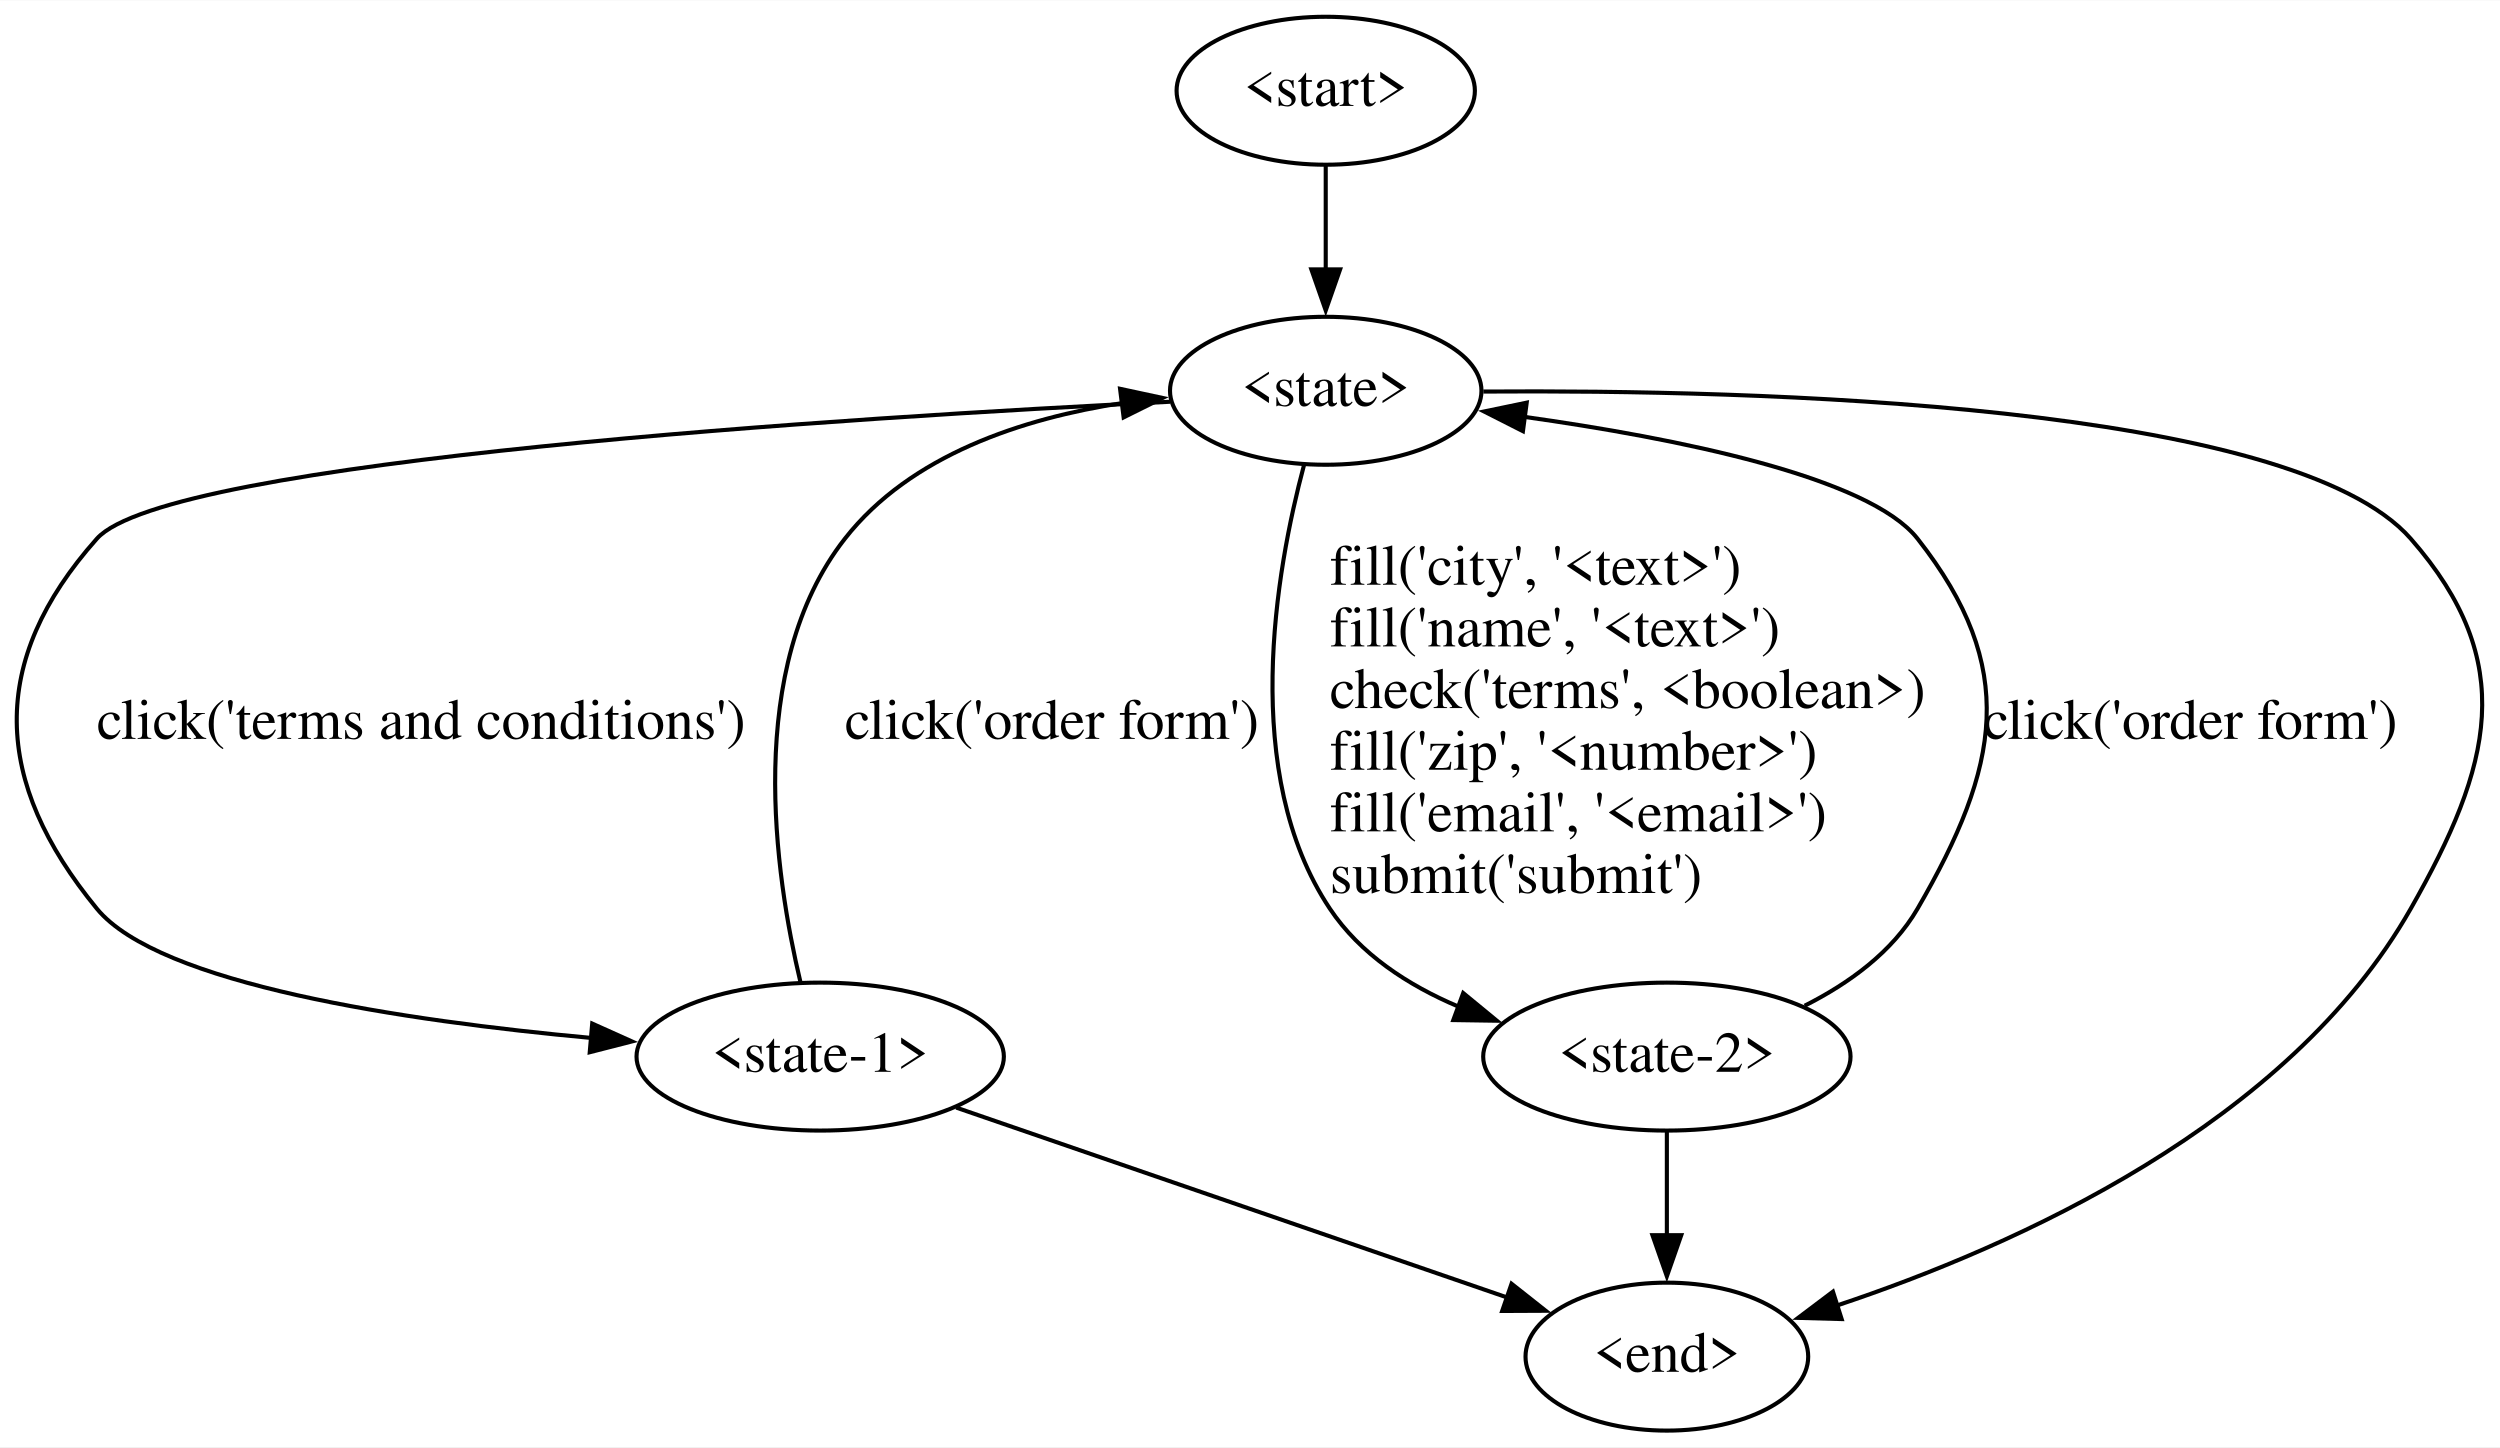
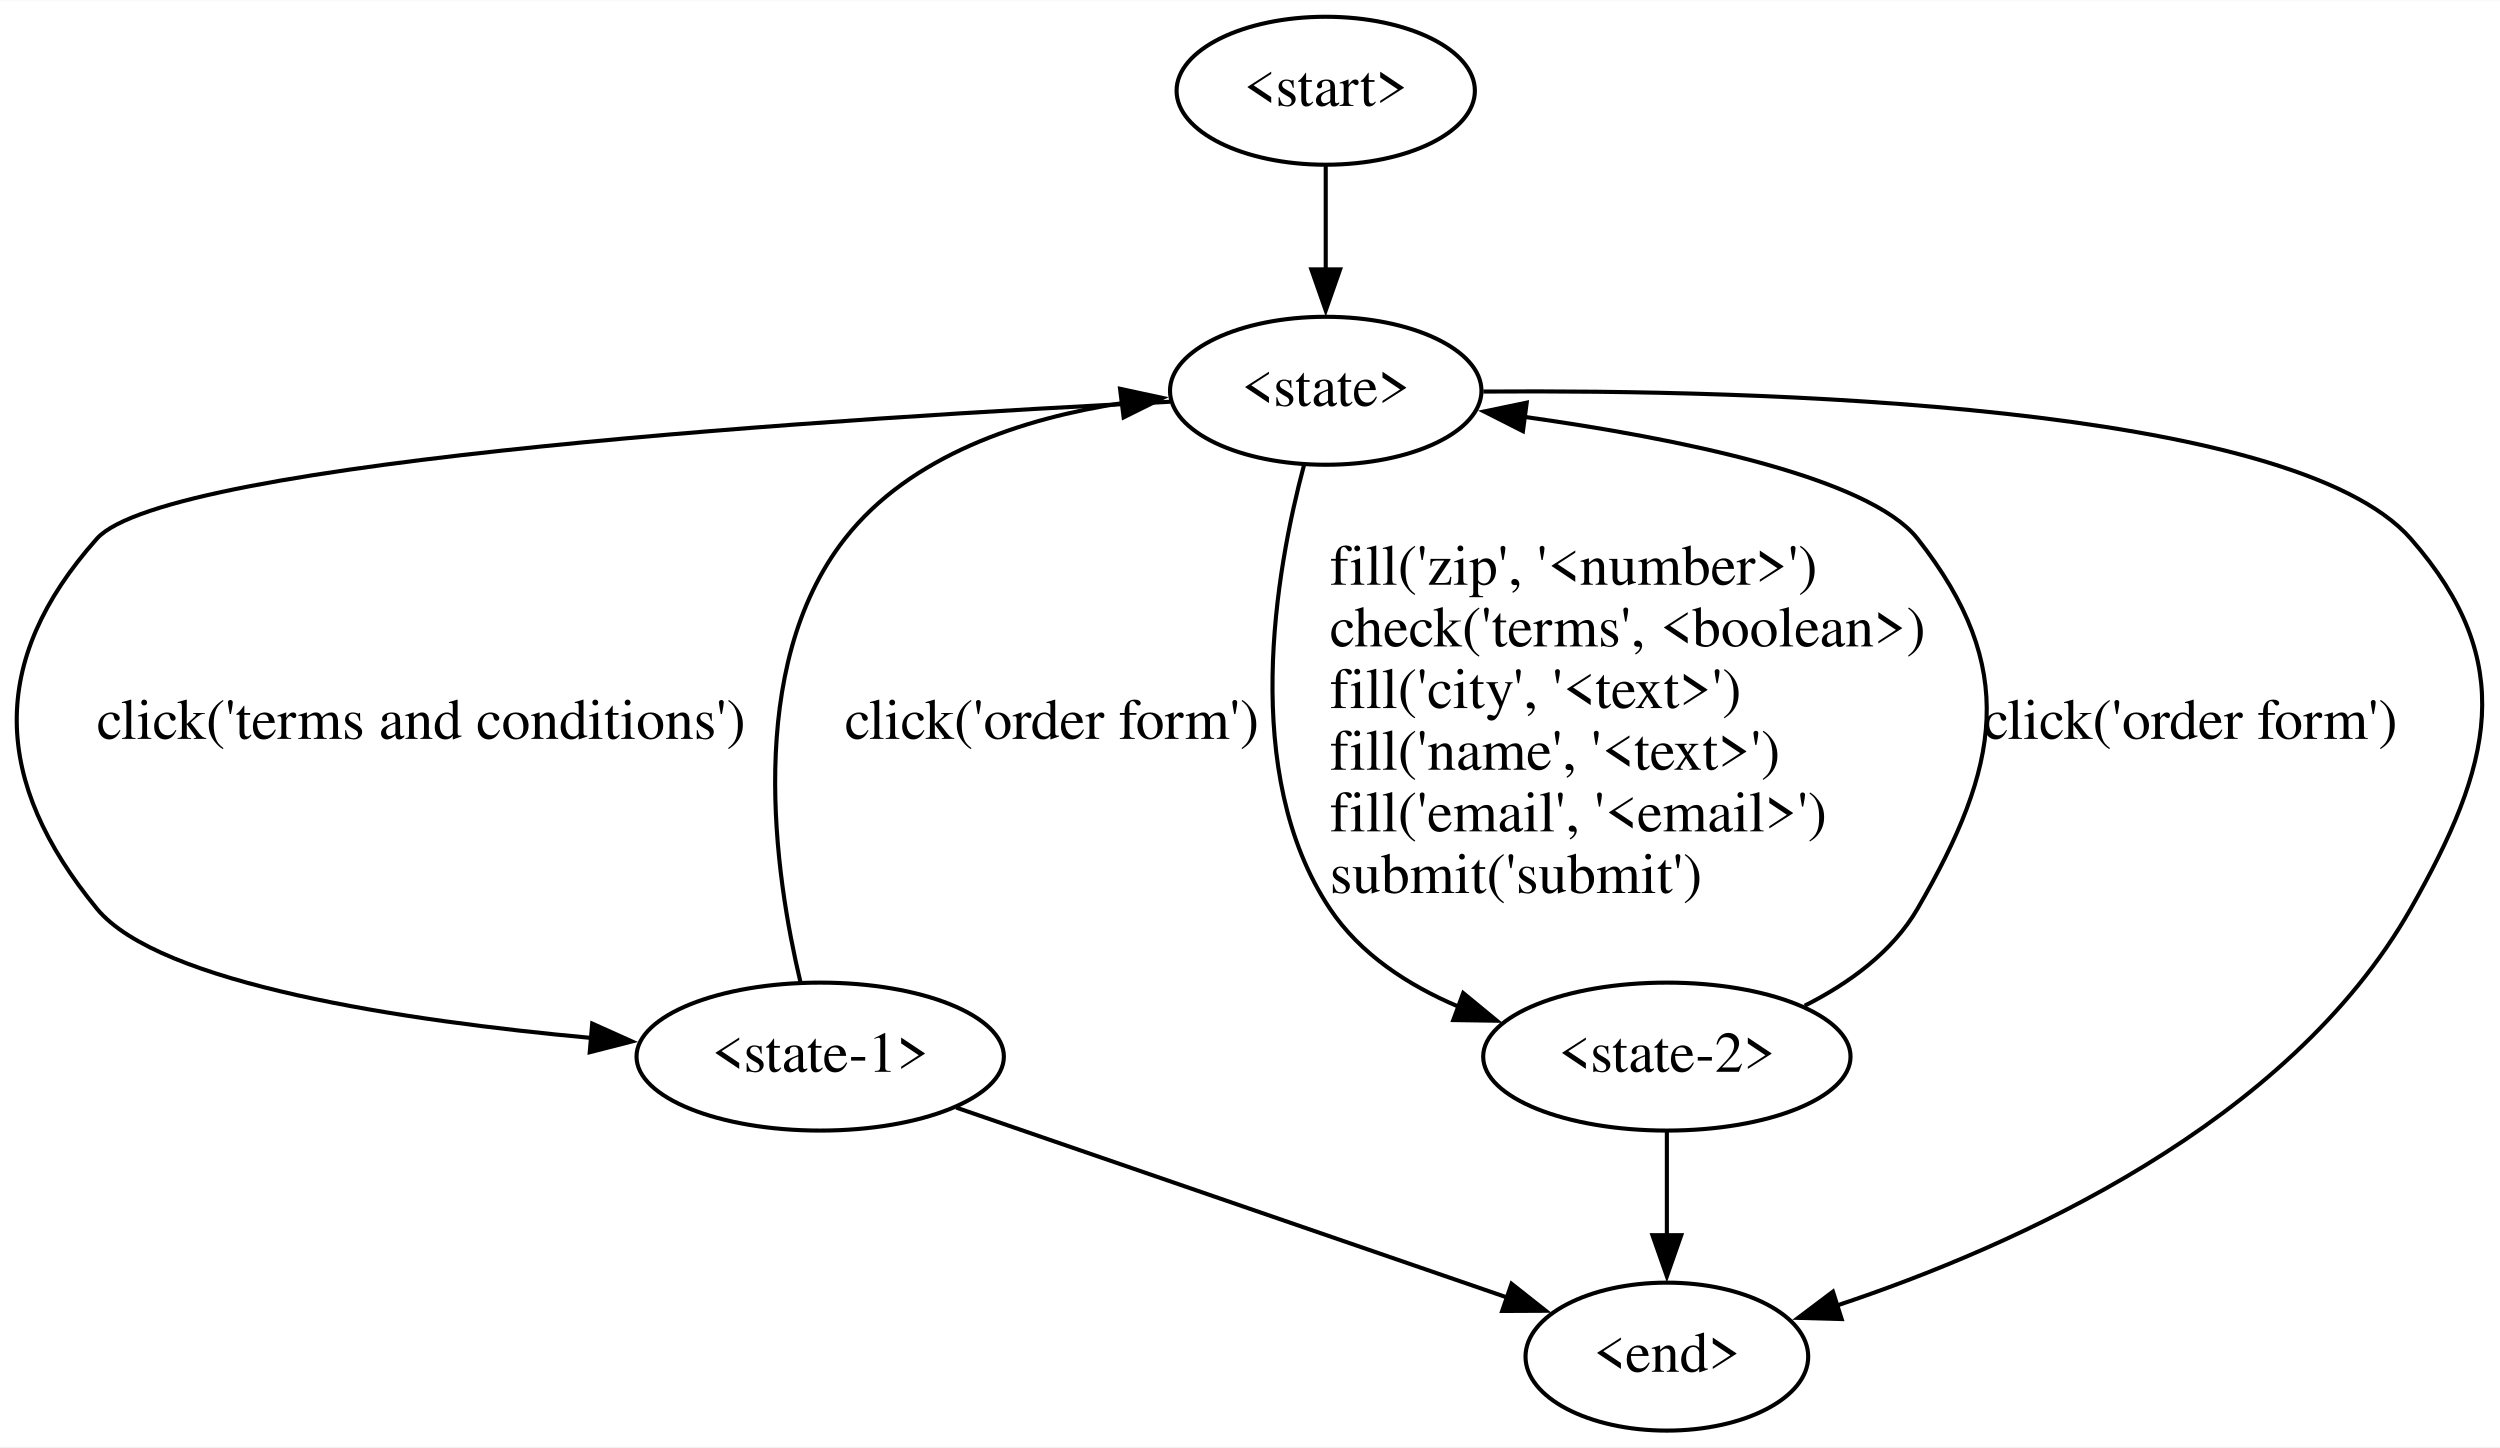
<svg xmlns="http://www.w3.org/2000/svg" width="608pt" height="352pt" viewBox="0.00 0.00 608.27 352.00">
  <g id="graph0" class="graph" transform="scale(1 1) rotate(0) translate(4 348)">
    <polygon fill="white" stroke="none" points="-4,4 -4,-348 604.27,-348 604.27,4 -4,4" />
    <g id="node1" class="node">
      <ellipse fill="none" stroke="black" cx="318.56" cy="-326" rx="36.29" ry="18" />
      <text text-anchor="middle" x="318.56" y="-322.3" font-family="Times,serif" font-size="14.00">&lt;start&gt;</text>
    </g>
    <g id="node2" class="node">
      <ellipse fill="none" stroke="black" cx="318.56" cy="-253" rx="37.89" ry="18" />
      <text text-anchor="middle" x="318.56" y="-249.3" font-family="Times,serif" font-size="14.00">&lt;state&gt;</text>
    </g>
    <g id="edge1" class="edge">
      <path fill="none" stroke="black" d="M318.56,-307.81C318.56,-300.23 318.56,-291.1 318.56,-282.54" />
      <polygon fill="black" stroke="black" points="322.06,-282.54 318.56,-272.54 315.06,-282.54 322.06,-282.54" />
    </g>
    <g id="node3" class="node">
      <ellipse fill="none" stroke="black" cx="195.56" cy="-91" rx="44.69" ry="18" />
      <text text-anchor="middle" x="195.56" y="-87.3" font-family="Times,serif" font-size="14.00">&lt;state-1&gt;</text>
    </g>
    <g id="edge2" class="edge">
      <path fill="none" stroke="black" d="M280.67,-250.33C204.09,-246.56 36.65,-236.21 19.56,-217 -7.03,-187.12 -5.81,-157.92 19.56,-127 34.64,-108.63 94.26,-99.72 139.97,-95.53" />
      <polygon fill="black" stroke="black" points="140.09,-99.03 149.75,-94.69 139.49,-92.06 140.09,-99.03" />
      <text text-anchor="start" x="19.56" y="-168.3" font-family="Times,serif" font-size="14.00">click('terms and conditions')</text>
    </g>
    <g id="node4" class="node">
      <ellipse fill="none" stroke="black" cx="401.56" cy="-91" rx="44.69" ry="18" />
      <text text-anchor="middle" x="401.56" y="-87.3" font-family="Times,serif" font-size="14.00">&lt;state-2&gt;</text>
    </g>
    <g id="edge3" class="edge">
      <path fill="none" stroke="black" d="M313.28,-234.94C306.4,-209.18 297.66,-159.87 319.56,-127 326.93,-115.94 338.58,-108.36 350.81,-103.18" />
      <polygon fill="black" stroke="black" points="352.01,-106.46 360.19,-99.73 349.6,-99.89 352.01,-106.46" />
-       <text text-anchor="start" x="319.56" y="-205.8" font-family="Times,serif" font-size="14.00">fill('city', '&lt;text&gt;')</text>
-       <text text-anchor="start" x="319.56" y="-190.8" font-family="Times,serif" font-size="14.00">fill('name', '&lt;text&gt;')</text>
-       <text text-anchor="start" x="319.56" y="-175.8" font-family="Times,serif" font-size="14.00">check('terms', &lt;boolean&gt;)</text>
-       <text text-anchor="start" x="319.56" y="-160.8" font-family="Times,serif" font-size="14.00">fill('zip', '&lt;number&gt;')</text>
+       <text text-anchor="start" x="319.56" y="-205.8" font-family="Times,serif" font-size="14.00">fill('zip', '&lt;number&gt;')</text>
+       <text text-anchor="start" x="319.56" y="-190.8" font-family="Times,serif" font-size="14.00">check('terms', &lt;boolean&gt;)</text>
+       <text text-anchor="start" x="319.56" y="-175.8" font-family="Times,serif" font-size="14.00">fill('city', '&lt;text&gt;')</text>
+       <text text-anchor="start" x="319.56" y="-160.8" font-family="Times,serif" font-size="14.00">fill('name', '&lt;text&gt;')</text>
      <text text-anchor="start" x="319.56" y="-145.8" font-family="Times,serif" font-size="14.00">fill('email', '&lt;email&gt;')</text>
      <text text-anchor="start" x="319.56" y="-130.8" font-family="Times,serif" font-size="14.00">submit('submit')</text>
    </g>
    <g id="node5" class="node">
      <ellipse fill="none" stroke="black" cx="401.56" cy="-18" rx="34.39" ry="18" />
      <text text-anchor="middle" x="401.56" y="-14.3" font-family="Times,serif" font-size="14.00">&lt;end&gt;</text>
    </g>
    <g id="edge4" class="edge">
      <path fill="none" stroke="black" d="M356.91,-252.81C422.91,-253.3 553.69,-249.95 582.56,-217 608.92,-186.91 602.31,-161.78 582.56,-127 552.81,-74.6 486.45,-44.93 442.88,-30.42" />
      <polygon fill="black" stroke="black" points="444.09,-27.14 433.5,-27.43 441.97,-33.81 444.09,-27.14" />
    </g>
    <g id="edge5" class="edge">
      <path fill="none" stroke="black" d="M190.77,-109.06C184.52,-135.27 177.06,-185.69 201.56,-217 217.52,-237.4 244.89,-246.3 269.15,-250.03" />
      <polygon fill="black" stroke="black" points="268.52,-253.48 278.88,-251.25 269.39,-246.53 268.52,-253.48" />
      <text text-anchor="start" x="201.56" y="-168.3" font-family="Times,serif" font-size="14.00">click('order form')</text>
    </g>
    <g id="edge6" class="edge">
      <path fill="none" stroke="black" d="M228.66,-78.59C265.2,-66 323.97,-45.74 362.67,-32.4" />
      <polygon fill="black" stroke="black" points="363.77,-35.73 372.08,-29.16 361.49,-29.11 363.77,-35.73" />
    </g>
    <g id="edge7" class="edge">
      <path fill="none" stroke="black" d="M435.09,-103.38C445.8,-108.78 456.44,-116.43 462.56,-127 482.61,-161.61 487.28,-185.55 462.56,-217 450.71,-232.08 403.83,-241.46 366.74,-246.67" />
      <polygon fill="black" stroke="black" points="366.54,-243.17 357.09,-247.96 367.46,-250.11 366.54,-243.17" />
      <text text-anchor="start" x="478.56" y="-168.3" font-family="Times,serif" font-size="14.00">click('order form')</text>
    </g>
    <g id="edge8" class="edge">
      <path fill="none" stroke="black" d="M401.56,-72.81C401.56,-65.23 401.56,-56.1 401.56,-47.54" />
      <polygon fill="black" stroke="black" points="405.06,-47.54 401.56,-37.54 398.06,-47.54 405.06,-47.54" />
    </g>
  </g>
</svg>
